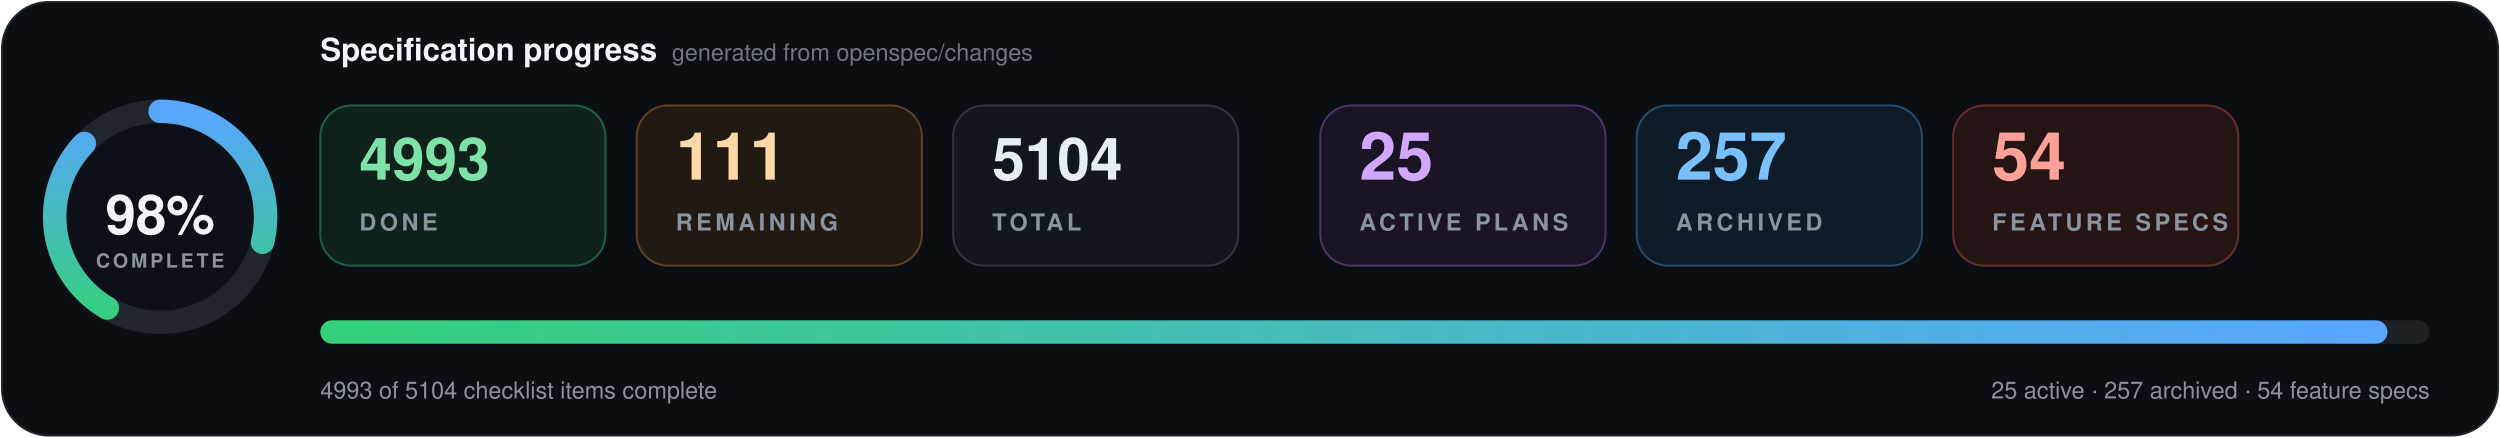
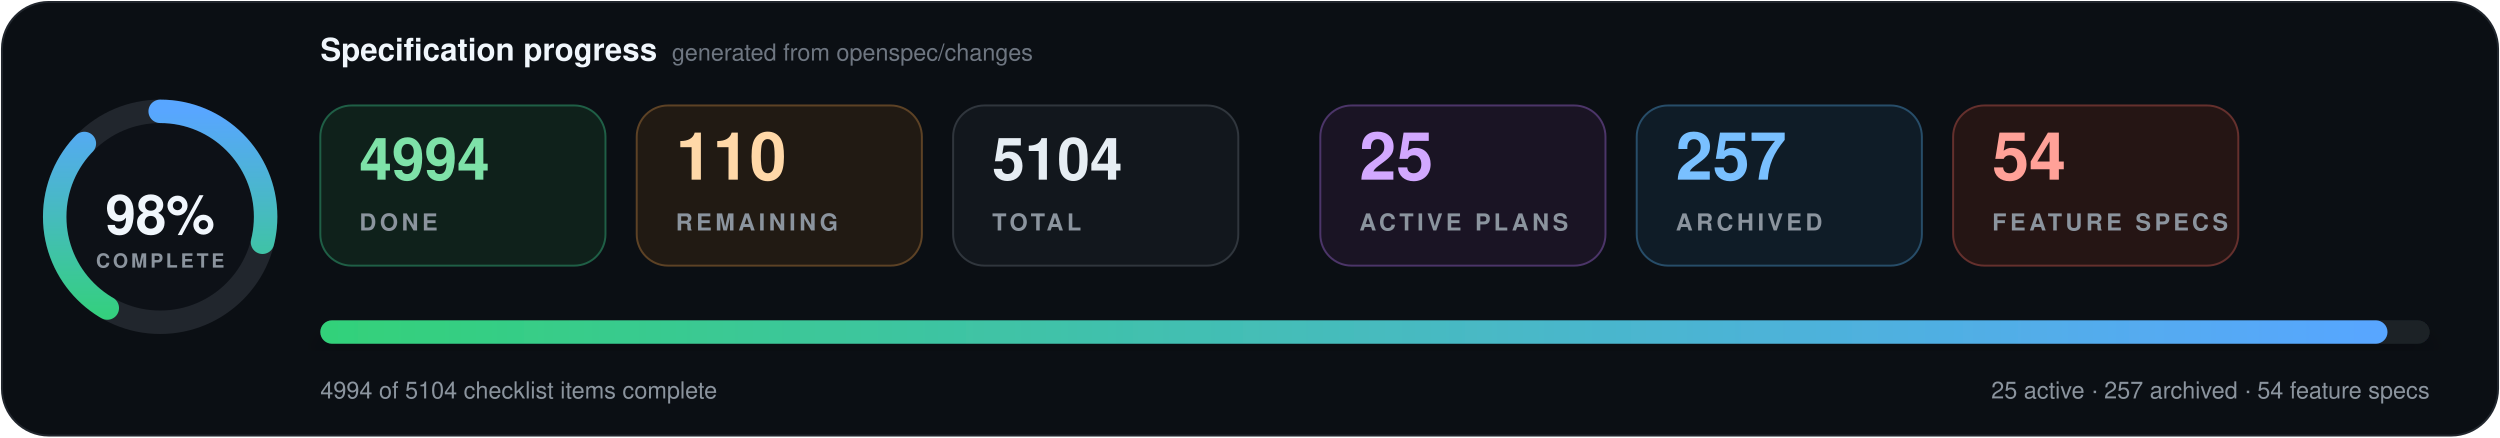
- <svg xmlns="http://www.w3.org/2000/svg" data-cache-version="1793829392" width="1280" height="224" viewBox="0 0 1280 224" role="img" aria-labelledby="title description" font-family="system-ui, -apple-system, BlinkMacSystemFont, 'Segoe UI', Helvetica, Arial, sans-serif" font-variant-numeric="tabular-nums">
+ <svg xmlns="http://www.w3.org/2000/svg" data-cache-version="1793829412" width="1280" height="224" viewBox="0 0 1280 224" role="img" aria-labelledby="title description" font-family="system-ui, -apple-system, BlinkMacSystemFont, 'Segoe UI', Helvetica, Arial, sans-serif" font-variant-numeric="tabular-nums">
  <defs>
    <linearGradient id="progress" x1="0" x2="1">
      <stop offset="0" stop-color="#33d17a" />
      <stop offset="1" stop-color="#58a6ff" />
    </linearGradient>
    <filter id="shadow" x="-10%" y="-20%" width="120%" height="150%">
      <feDropShadow dx="0" dy="7" stdDeviation="9" flood-color="#000" flood-opacity=".28" />
    </filter>
  </defs>
  <rect x="1" y="1" width="1278" height="222" rx="24" fill="#0b0f14" stroke="#21262d" />
  <g transform="translate(82 111)">
    <circle r="54" fill="#0d1117" stroke="#21262d" stroke-width="12" />
    <circle r="54" fill="none" stroke="url(#progress)" stroke-width="12" stroke-linecap="round" pathLength="100" stroke-dasharray="98 100" transform="rotate(-90)" />
    <text y="-1" text-anchor="middle" dominant-baseline="middle" fill="#f0f6fc" font-size="28" font-weight="800">98%</text>
    <text y="26" text-anchor="middle" fill="#8b949e" font-size="10" font-weight="700" letter-spacing="1.5">COMPLETE</text>
  </g>
  <text x="164" y="31" fill="#f0f6fc" font-size="16" font-weight="750">Specification progress</text>
  <text x="344" y="31" fill="#6e7681" font-size="12">generated from openspec/changes</text>
  <g transform="translate(164 54)">
    <rect width="146" height="82" rx="16" fill="#0f211b" stroke="#1f5f46" />
-     <text x="20" y="38" fill="#7ee2a8" font-size="30" font-weight="750">4993</text>
+     <text x="20" y="38" fill="#7ee2a8" font-size="30" font-weight="750">4994</text>
    <text x="20" y="64" fill="#8b949e" font-size="12" font-weight="700" letter-spacing="1.8">DONE</text>
  </g>
  <g transform="translate(326 54)">
    <rect width="146" height="82" rx="16" fill="#211a13" stroke="#5d4225" />
-     <text x="20" y="38" fill="#ffd8a8" font-size="34" font-weight="750">111</text>
+     <text x="20" y="38" fill="#ffd8a8" font-size="34" font-weight="750">110</text>
    <text x="20" y="64" fill="#8b949e" font-size="12" font-weight="700" letter-spacing="1.8">REMAINING</text>
  </g>
  <g transform="translate(488 54)">
    <rect width="146" height="82" rx="16" fill="#12171d" stroke="#30363d" />
    <text x="20" y="38" fill="#e6edf3" font-size="30" font-weight="750">5104</text>
    <text x="20" y="64" fill="#8b949e" font-size="12" font-weight="700" letter-spacing="1.8">TOTAL</text>
  </g>
  <g transform="translate(676 54)">
    <rect width="146" height="82" rx="16" fill="#1a1424" stroke="#4c3569" />
    <text x="20" y="38" fill="#d2a8ff" font-size="34" font-weight="750">25</text>
    <text x="20" y="64" fill="#8b949e" font-size="12" font-weight="700" letter-spacing="1.8">ACTIVE PLANS</text>
  </g>
  <g transform="translate(838 54)">
    <rect width="146" height="82" rx="16" fill="#0f1c27" stroke="#274d69" />
    <text x="20" y="38" fill="#79c0ff" font-size="34" font-weight="750">257</text>
    <text x="20" y="64" fill="#8b949e" font-size="12" font-weight="700" letter-spacing="1.8">ARCHIVED</text>
  </g>
  <g transform="translate(1000 54)">
    <rect width="146" height="82" rx="16" fill="#251514" stroke="#65302d" />
    <text x="20" y="38" fill="#ffa198" font-size="34" font-weight="750">54</text>
    <text x="20" y="64" fill="#8b949e" font-size="12" font-weight="700" letter-spacing="1.8">FEATURE SPECS</text>
  </g>
  <g filter="url(#shadow)">
    <rect x="164" y="164" width="1080" height="12" rx="6" fill="#1b2128" />
    <rect x="164" y="164" width="1058.4" height="12" rx="6" fill="url(#progress)" />
  </g>
-   <text x="164" y="204" fill="#8b949e" font-size="12">4993 of 5104 checklist items complete</text>
+   <text x="164" y="204" fill="#8b949e" font-size="12">4994 of 5104 checklist items complete</text>
  <text x="1244" y="204" text-anchor="end" fill="#8b949e" font-size="12">25 active · 257 archived · 54 feature specs</text>
</svg>
